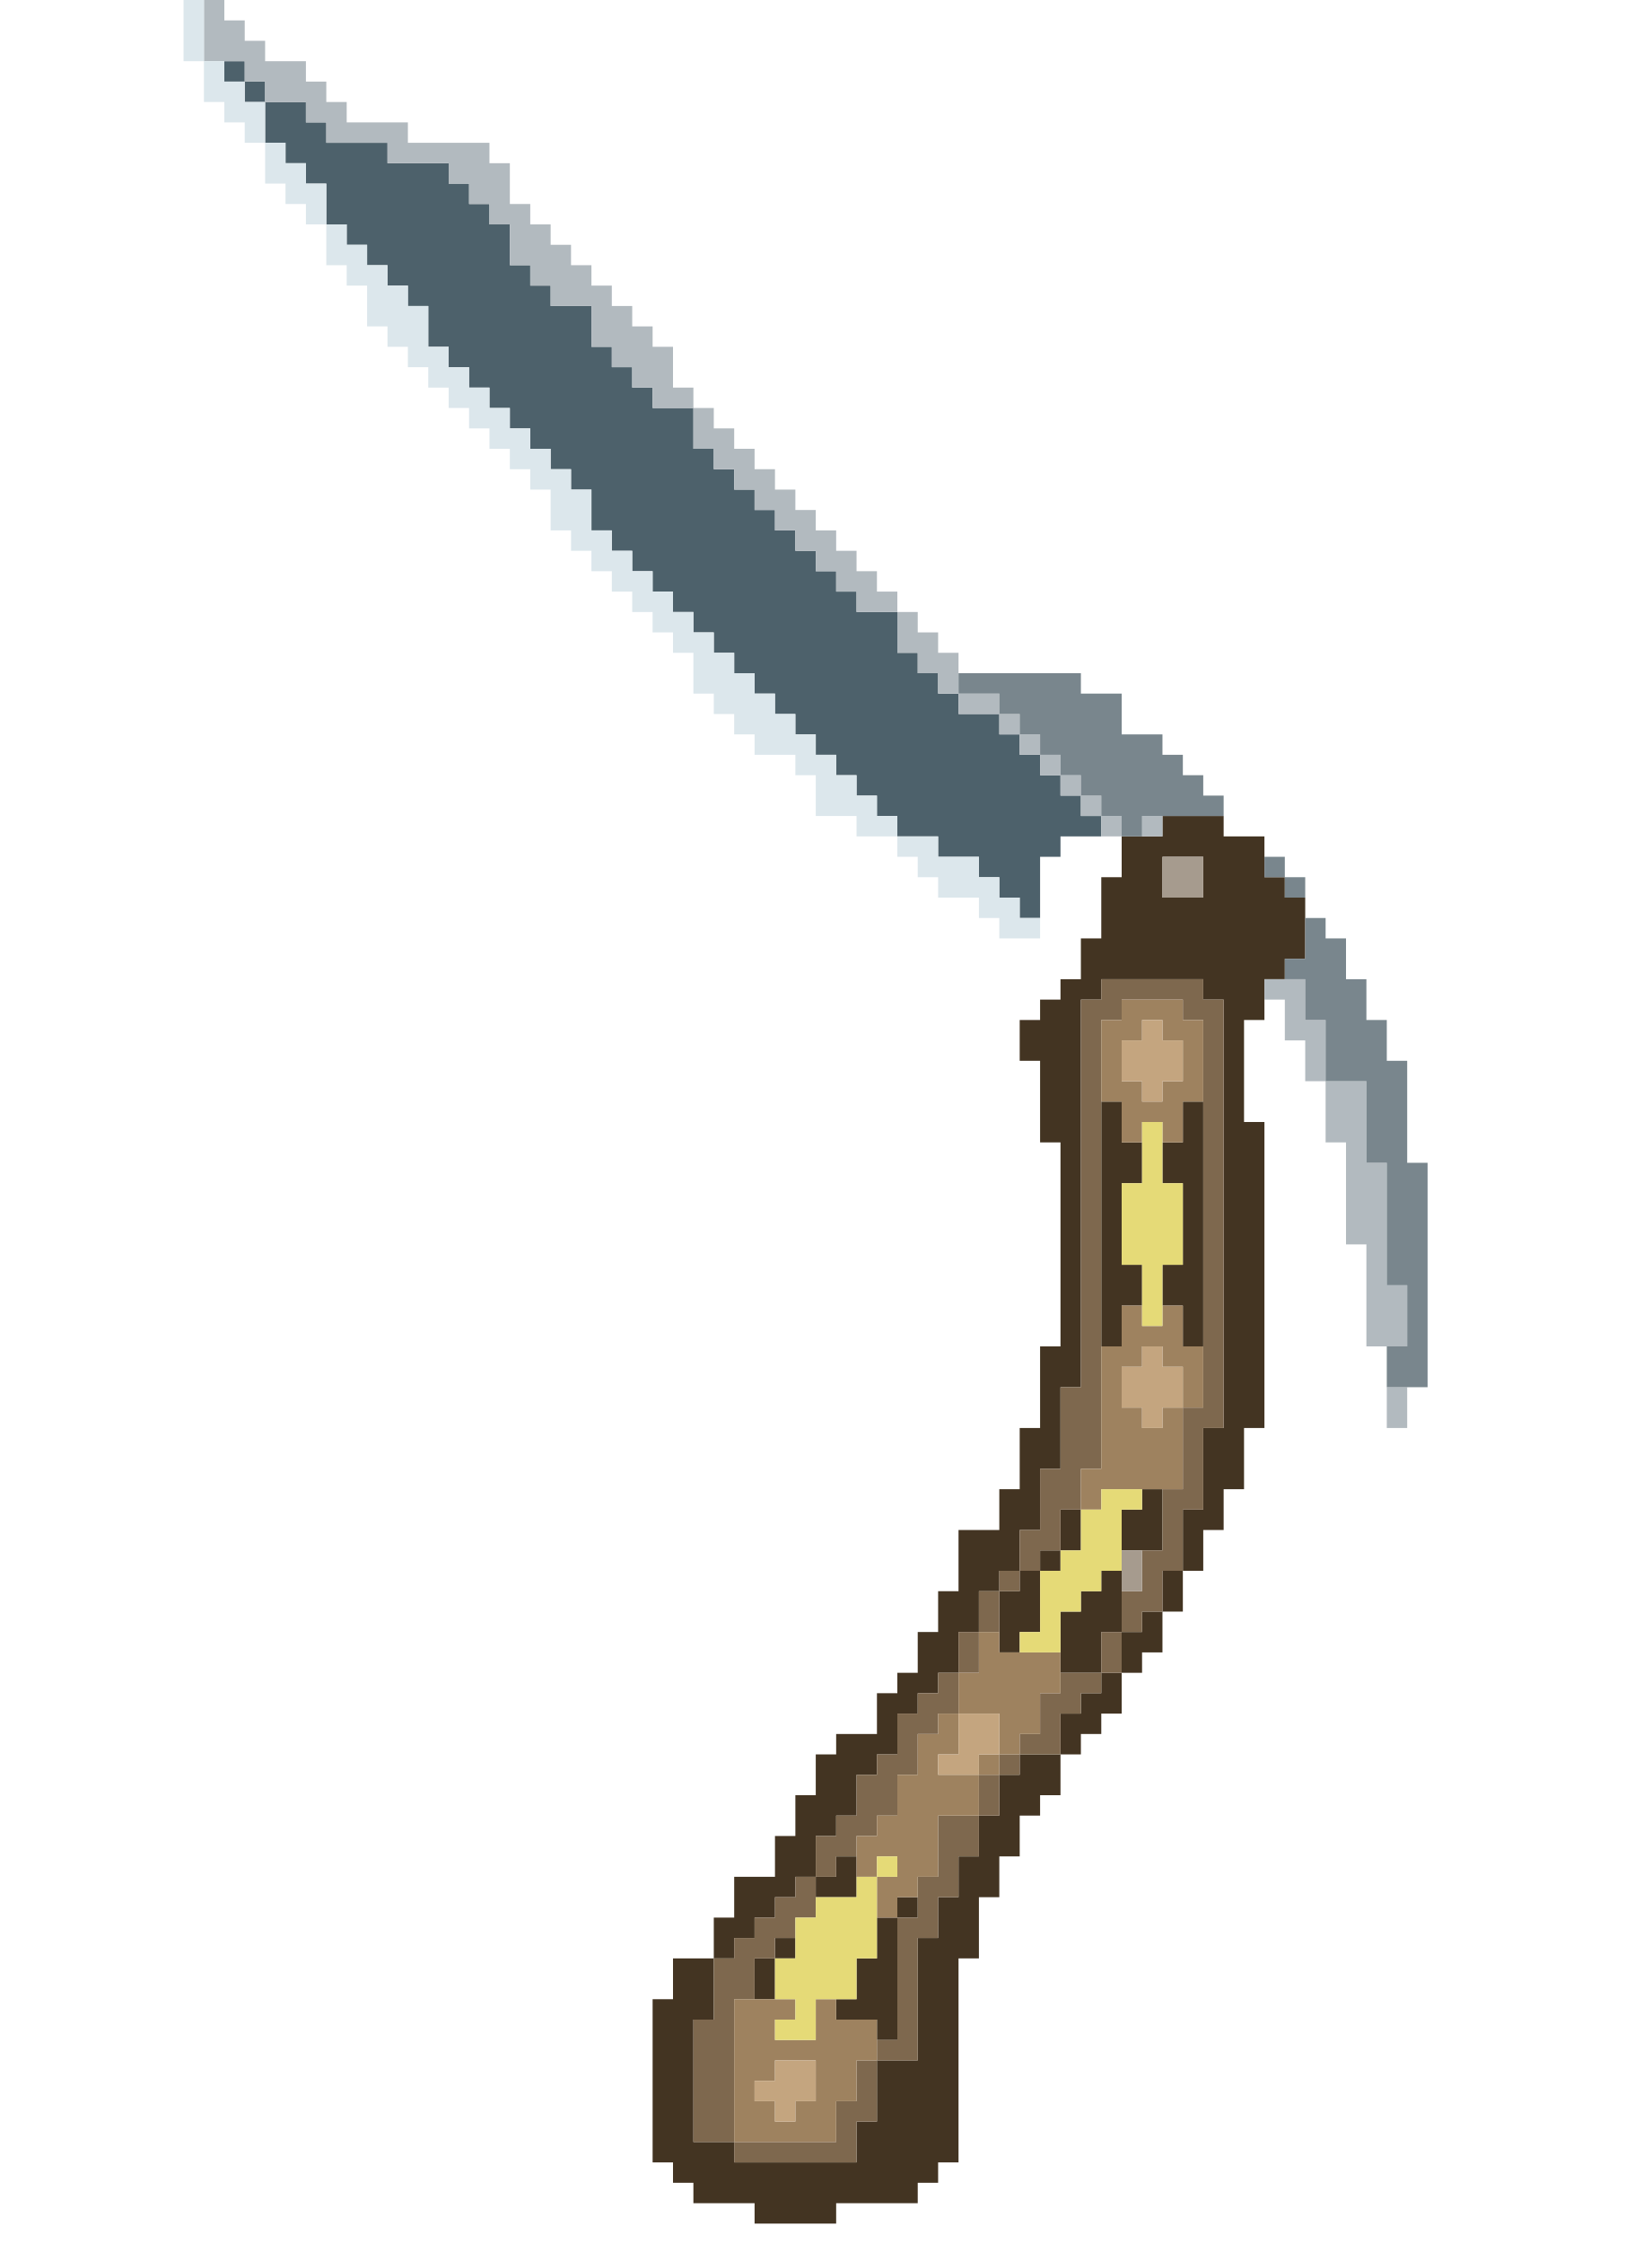
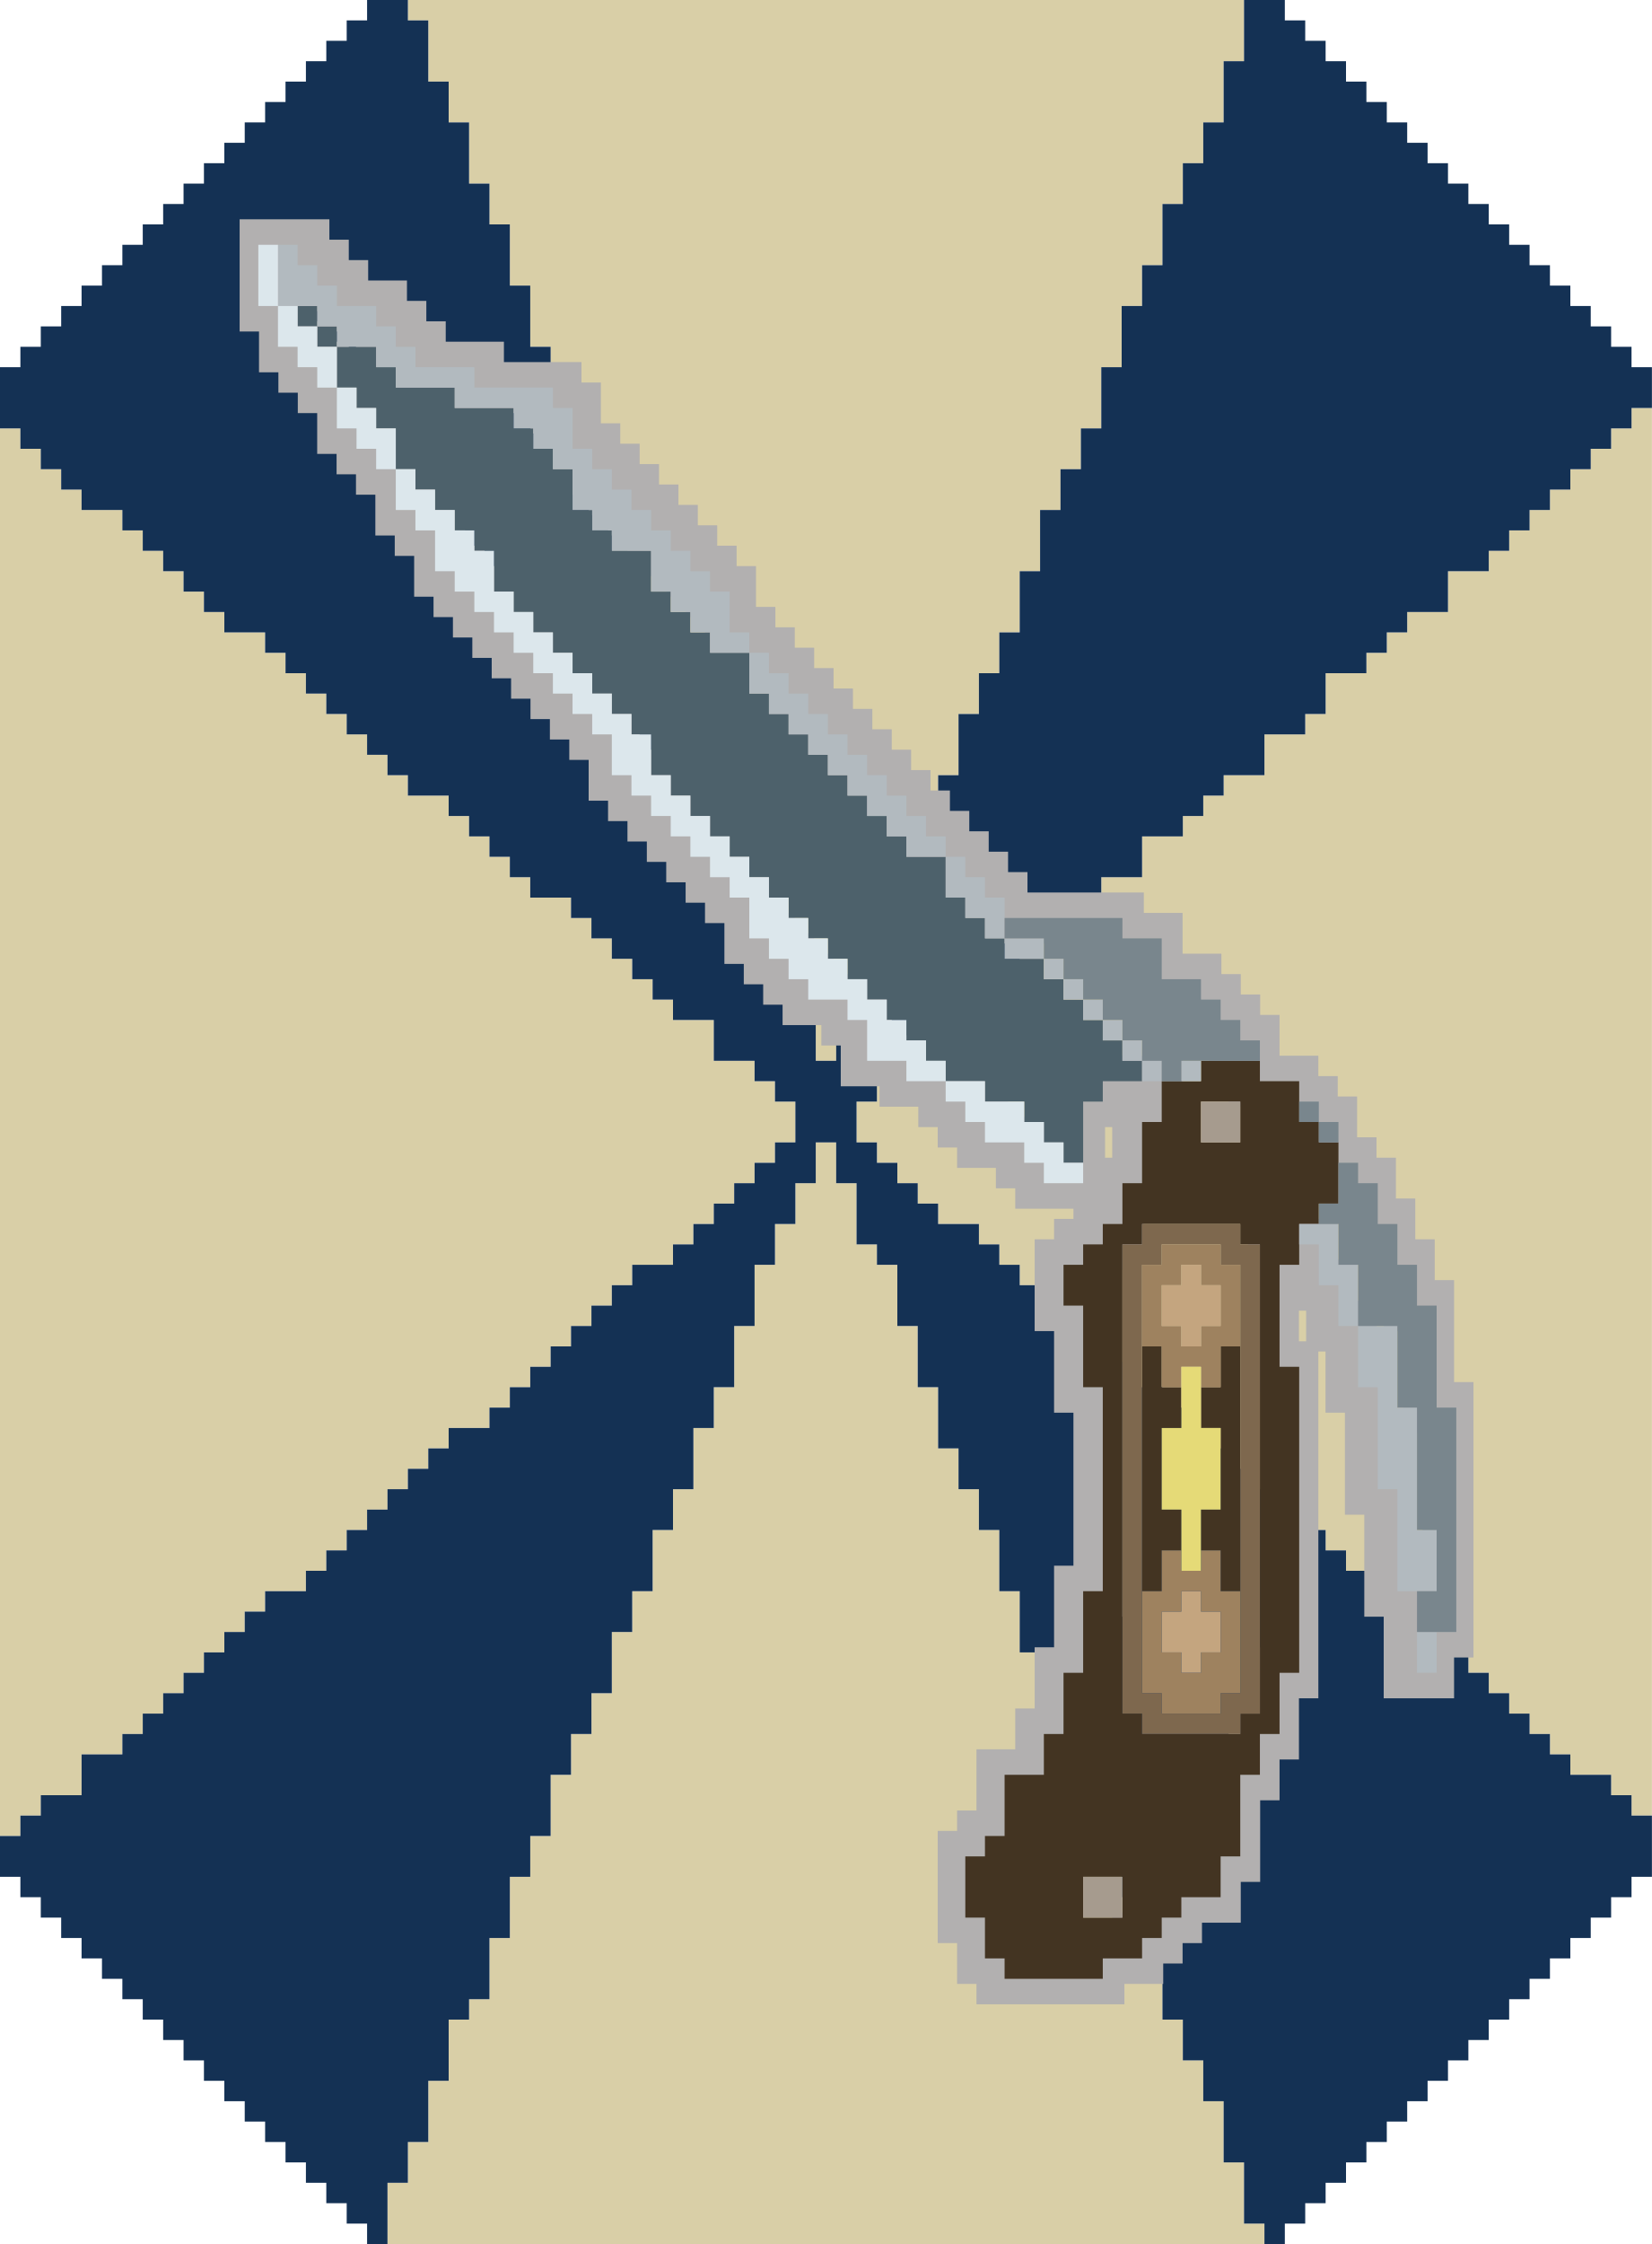
- <svg xmlns="http://www.w3.org/2000/svg" preserveAspectRatio="none" overflow="visible" style="display: block;" width="81" height="110" viewBox="0 0 81 110" fill="none">
+ <svg xmlns="http://www.w3.org/2000/svg" preserveAspectRatio="none" style="display: block;" width="81" height="110" viewBox="0 0 81 110" fill="none">
  <g id="USTURA">
-     <path id="color_433422_1" fill-rule="evenodd" clip-rule="evenodd" d="M57 40H60V41H62V43H63V44H64V47H63V48H62V50H61V55H62V70H61V73H60V75H59V77H58V74H59V70H60V49H59V48H54V49H53V68H52V72H51V75H50V77H49V78H48V80H47V82H46V83H45V84H44V86H43V87H42V89H41V90H40V92H39V93H38V94H37V95H36V96H35V94H36V92H38V90H39V88H40V86H41V85H43V83H44V82H45V80H46V78H47V75H49V73H50V70H51V66H52V56H51V52H50V50H51V49H52V48H53V46H54V43H55V41H57V40ZM58 42H57V44H59V42H58ZM54 54H55V56H56V58H55V62H56V64H55V66H54V55V54ZM58 54H59V66H58V64H57V62H58V58H57V56H58V55V54ZM56 73H57V76H55V74H56V73ZM52 74H53V76H52V75V74ZM51 76H52V77H51V76ZM50 77H51V80H50V81H49V78H50V77ZM54 77H55V80H54V82H52V79H53V78H54V77ZM57 77H58V79H57V78V77ZM56 79H57V81H56V82H55V80H56V79ZM54 82H55V84H54V85H53V86H52V84H53V83H54V82ZM50 86H52V88H51V89H50V91H49V93H48V96H47V106H46V107H45V108H41V109H37V108H34V107H33V106H32V98H33V96H35V99H34V105H36V106H42V104H43V101H45V95H46V93H47V91H48V89H49V87H50V86ZM41 91H42V93H40V92H41V91ZM44 93H45V94H44V93ZM43 94H44V100H43V99H41V98H42V96H43V95V94ZM38 95H39V96H38V95ZM37 96H38V98H37V97V96Z" fill="#433422" />
-     <path id="color_4d616b_1" fill-rule="evenodd" clip-rule="evenodd" d="M11 3H12V4H11V3ZM12 4H13V5H12V4ZM13 5H15V6H16V7H19V8H22V9H23V10H24V11H25V13H26V14H27V15H29V17H30V18H31V19H32V20H34V22H35V23H36V24H37V25H38V26H39V27H40V28H41V29H42V30H44V32H45V33H46V34H47V35H49V36H50V37H51V38H52V39H53V40H54V41H52V42H51V45H50V44H49V43H48V42H46V41H44V40H43V39H42V38H41V37H40V36H39V35H38V34H37V33H36V32H35V31H34V30H33V29H32V28H31V27H30V26H29V24H28V23H27V22H26V21H25V20H24V19H23V18H22V17H21V15H20V14H19V13H18V12H17V11H16V9H15V8H14V7H13V6V5Z" fill="#4D616B" />
-     <path id="color_7e684e_1" fill-rule="evenodd" clip-rule="evenodd" d="M54 48H59V49H60V70H59V74H58V77H57V79H56V80H55V78H56V76H57V73H58V69H59V50H58V49H55V50H54V72H53V74H52V76H51V77H50V75H51V72H52V68H53V49H54V48ZM49 77H50V78H49V77ZM48 78H49V80H48V79V78ZM47 80H48V82H47V81V80ZM54 80H55V82H54V81V80ZM46 82H47V84H46V85H45V87H44V89H43V90H42V91H41V92H40V90H41V89H42V87H43V86H44V84H45V83H46V82ZM52 82H54V83H53V84H52V86H50V85H51V83H52V82ZM49 86H50V87H49V86ZM48 87H49V89H48V88V87ZM46 89H48V91H47V93H46V95H45V101H43V100H44V94H45V92H46V90V89ZM39 92H40V94H39V95H38V96H37V98H36V105H34V99H35V96H36V95H37V94H38V93H39V92ZM42 101H43V104H42V106H36V105H41V103H42V102V101Z" fill="#7E684E" />
-     <path id="color_9e825f_1" fill-rule="evenodd" clip-rule="evenodd" d="M55 49H58V50H59V54H58V56H57V55H56V56H55V54H54V50H55V49ZM57 50H56V51H55V53H56V54H57V53H58V51H57V50ZM55 64H56V65H57V64H58V66H59V69H58V67H57V66H56V67H55V69H56V70H57V69H58V73H54V74H53V72H54V66H55V65V64ZM48 80H49V81H52V83H51V85H50V86H49V84H47V82H48V81V80ZM46 84H47V86H46V87H48V86H49V87H48V89H46V92H45V93H44V94H43V92H42V90H43V89H44V87H45V85H46V84ZM44 91H43V92H44V91ZM36 98H39V99H38V100H40V98H41V99H43V101H42V103H41V105H36V99V98ZM39 101H38V102H37V103H38V104H39V103H40V101H39Z" fill="#9E825F" />
-     <path id="color_b2babf_1" fill-rule="evenodd" clip-rule="evenodd" d="M10 0H11V1H12V2H13V3H15V4H16V5H17V6H20V7H24V8H25V10H26V11H27V12H28V13H29V14H30V15H31V16H32V17H33V19H34V20H32V19H31V18H30V17H29V15H27V14H26V13H25V11H24V10H23V9H22V8H19V7H16V6H15V5H13V4H12V3H10V1V0ZM34 20H35V21H36V22H37V23H38V24H39V25H40V26H41V27H42V28H43V29H44V30H42V29H41V28H40V27H39V26H38V25H37V24H36V23H35V22H34V21V20ZM44 30H45V31H46V32H47V34H46V33H45V32H44V31V30ZM47 34H49V35H47V34ZM49 35H50V36H49V35ZM50 36H51V37H50V36ZM51 37H52V38H51V37ZM52 38H53V39H52V38ZM53 39H54V40H53V39ZM54 40H55V41H54V40ZM56 40H57V41H56V40ZM62 48H64V50H65V53H64V51H63V49H62V48ZM65 53H67V57H68V63H69V66H67V61H66V56H65V54V53ZM68 68H69V70H68V69V68Z" fill="#B2BABF" />
-     <path id="color_79868d_1" fill-rule="evenodd" clip-rule="evenodd" d="M47 33H53V34H55V36H57V37H58V38H59V39H60V40H56V41H55V40H54V39H53V38H52V37H51V36H50V35H49V34H47V33ZM62 42H63V43H62V42ZM63 43H64V44H63V43ZM64 45H65V46H66V48H67V50H68V52H69V57H70V68H68V66H69V63H68V57H67V53H65V50H64V48H63V47H64V46V45Z" fill="#79868D" />
-     <path id="color_dce7ec_1" fill-rule="evenodd" clip-rule="evenodd" d="M9 0H10V3H9V1V0ZM10 3H11V4H12V5H13V7H12V6H11V5H10V4V3ZM13 7H14V8H15V9H16V11H15V10H14V9H13V8V7ZM16 11H17V12H18V13H19V14H20V15H21V17H22V18H23V19H24V20H25V21H26V22H27V23H28V24H29V26H30V27H31V28H32V29H33V30H34V31H35V32H36V33H37V34H38V35H39V36H40V37H41V38H42V39H43V40H44V41H42V40H40V38H39V37H37V36H36V35H35V34H34V32H33V31H32V30H31V29H30V28H29V27H28V26H27V24H26V23H25V22H24V21H23V20H22V19H21V18H20V17H19V16H18V14H17V13H16V12V11ZM44 41H46V42H48V43H49V44H50V45H51V46H49V45H48V44H46V43H45V42H44V41Z" fill="#DCE7EC" />
-     <path id="color_e5da77_1" fill-rule="evenodd" clip-rule="evenodd" d="M56 55H57V58H58V62H57V65H56V62H55V58H56V56V55ZM54 73H56V74H55V77H54V78H53V79H52V81H50V80H51V77H52V76H53V74H54V73ZM43 91H44V92H43V91ZM42 92H43V96H42V98H40V100H38V99H39V98H38V96H39V94H40V93H42V92Z" fill="#E5DA77" />
-     <path id="color_c4a57f_1" fill-rule="evenodd" clip-rule="evenodd" d="M56 50H57V51H58V53H57V54H56V53H55V51H56V50Z" fill="#C4A57F" />
-     <path id="color_c4a57f_2" fill-rule="evenodd" clip-rule="evenodd" d="M56 66H57V67H58V69H57V70H56V69H55V67H56V66Z" fill="#C4A57F" />
-     <path id="color_c4a57f_3" fill-rule="evenodd" clip-rule="evenodd" d="M47 84H49V86H48V87H46V86H47V85V84Z" fill="#C4A57F" />
-     <path id="color_c4a57f_4" fill-rule="evenodd" clip-rule="evenodd" d="M38 101H40V103H39V104H38V103H37V102H38V101Z" fill="#C4A57F" />
-     <path id="color_a69b8e_1" fill-rule="evenodd" clip-rule="evenodd" d="M57 42H59V44H57V43V42Z" fill="#A69B8E" />
-     <path id="color_a69b8e_2" fill-rule="evenodd" clip-rule="evenodd" d="M55 76H56V78H55V77V76Z" fill="#A69B8E" />
+     <g id="Group 310">
+       <path id="color_c5e0eb_1" fill-rule="evenodd" clip-rule="evenodd" d="M20 0H61V3H60V6H59V8H58V10H57V13H56V15H55V18H54V21H53V23H52V25H51V28H50V31H49V33H48V35H47V38H46V40H45V43H44V45H43V47H42V50H41V52H40V50H39V47H38V45H37V42H36V39H35V37H34V35H33V32H32V30H31V27H30V24H29V21H28V20H27V17H26V14H25V11H24V9H23V6H22V4H21V1H20V0ZM80 20H81V89H80V88H79V87H77V86H76V85H75V84H74V83H73V82H72V81H70V79H68V78H67V77H66V76H65V75H64V74H62V73H61V72H60V71H59V70H58V69H57V68H55V67H54V66H53V65H52V64H51V63H50V62H49V61H48V60H46V59H45V58H44V57H43V56H42V54H43V53H44V52H45V51H47V49H49V48H50V47H51V46H52V45H53V44H54V43H56V41H58V40H59V39H60V38H62V36H64V35H65V33H67V32H68V31H69V30H71V28H73V27H74V26H75V25H76V24H77V23H78V22H79V21H80V20ZM0 21H1V22H2V23H3V24H4V25H6V26H7V27H8V28H9V29H10V30H11V31H13V32H14V33H15V34H16V35H17V36H18V37H19V38H20V39H22V40H23V41H24V42H25V43H26V44H28V45H29V46H30V47H31V48H32V49H33V50H35V52H37V53H38V54H39V56H38V57H37V58H36V59H35V60H34V61H33V62H31V63H30V64H29V65H28V66H27V67H26V68H25V69H24V70H22V71H21V72H20V73H19V74H18V75H17V76H16V77H15V78H13V79H12V80H11V81H10V82H9V83H8V84H7V85H6V86H4V88H2V89H1V90H0V22V21ZM40 56H41V58H42V61H43V62H44V65H45V68H46V71H47V73H48V75H49V78H50V81H51V83H52V86H53V89H54V90H55V93H56V96H57V99H58V101H59V103H60V106H61V109H62V110H19V107H20V105H21V102H22V99H23V98H24V95H25V92H26V90H27V87H28V85H29V83H30V80H31V78H32V75H33V73H34V70H35V68H36V65H37V62H38V60H39V58H40V57V56Z" fill="#D9CFA7" />
+       <path id="color_ffffff_1" fill-rule="evenodd" clip-rule="evenodd" d="M18 0H20V1H21V4H22V6H23V9H24V11H25V14H26V17H27V20H28V21H29V24H30V27H31V30H32V32H33V35H34V37H35V39H36V42H37V45H38V47H39V50H40V52H41V50H42V47H43V45H44V43H45V40H46V38H47V35H48V33H49V31H50V28H51V25H52V23H53V21H54V18H55V15H56V13H57V10H58V8H59V6H60V3H61V0H63V1H64V2H65V3H66V4H67V5H68V6H69V7H70V8H71V9H72V10H73V11H74V12H75V13H76V14H77V15H78V16H79V17H80V18H81V20H80V21H79V22H78V23H77V24H76V25H75V26H74V27H73V28H71V30H69V31H68V32H67V33H65V35H64V36H62V38H60V39H59V40H58V41H56V43H54V44H53V45H52V46H51V47H50V48H49V49H47V51H45V52H44V53H43V54H42V56H43V57H44V58H45V59H46V60H48V61H49V62H50V63H51V64H52V65H53V66H54V67H55V68H57V69H58V70H59V71H60V72H61V73H62V74H64V75H65V76H66V77H67V78H68V79H70V81H72V82H73V83H74V84H75V85H76V86H77V87H79V88H80V89H81V92H80V93H79V94H78V95H77V96H76V97H75V98H74V99H73V100H72V101H71V102H70V103H69V104H68V105H67V106H66V107H65V108H64V109H63V110H62V109H61V106H60V103H59V101H58V99H57V96H56V93H55V90H54V89H53V86H52V83H51V81H50V78H49V75H48V73H47V71H46V68H45V65H44V62H43V61H42V58H41V56H40V58H39V60H38V62H37V65H36V68H35V70H34V73H33V75H32V78H31V80H30V83H29V85H28V87H27V90H26V92H25V95H24V98H23V99H22V102H21V105H20V107H19V110H18V109H17V108H16V107H15V106H14V105H13V104H12V103H11V102H10V101H9V100H8V99H7V98H6V97H5V96H4V95H3V94H2V93H1V92H0V90H1V89H2V88H4V86H6V85H7V84H8V83H9V82H10V81H11V80H12V79H13V78H15V77H16V76H17V75H18V74H19V73H20V72H21V71H22V70H24V69H25V68H26V67H27V66H28V65H29V64H30V63H31V62H33V61H34V60H35V59H36V58H37V57H38V56H39V54H38V53H37V52H35V50H33V49H32V48H31V47H30V46H29V45H28V44H26V43H25V42H24V41H23V40H22V39H20V38H19V37H18V36H17V35H16V34H15V33H14V32H13V31H11V30H10V29H9V28H8V27H7V26H6V25H4V24H3V23H2V22H1V21H0V18H1V17H2V16H3V15H4V14H5V13H6V12H7V11H8V10H9V9H10V8H11V7H12V6H13V5H14V4H15V3H16V2H17V1H18V0Z" fill="#143154" />
+     </g>
+     <path id="Union" d="M14.901 13H13.651V14.25H14.901V13ZM15.852 13H17.102V11.75H15.852V13ZM15.852 14H14.602V15.25H15.852V14ZM16.803 14H18.053V12.75H16.803V14ZM16.803 15H15.553V16.25H16.803V15ZM18.705 15H19.955V13.75H18.705V15ZM18.705 16H17.455V17.25H18.705V16ZM19.655 16H20.905V14.75H19.655V16ZM19.655 17H18.405V18.25H19.655V17ZM20.606 17H21.856V15.75H20.606V17ZM20.606 18H19.356V19.25H20.606V18ZM23.459 18H24.709V16.75H23.459V18ZM23.459 19H22.209V20.25H23.459V19ZM27.262 19H28.512V17.75H27.262V19ZM27.262 20H26.012V21.25H27.262V20ZM28.213 20H29.463V18.75H28.213V20ZM28.213 22H26.963V23.25H28.213V22ZM29.164 22H30.414V20.75H29.164V22ZM29.164 23H27.914V24.25H29.164V23ZM30.114 23H31.364V21.75H30.114V23ZM30.114 24H28.864V25.25H30.114V24ZM31.065 24H32.315V22.75H31.065V24ZM31.065 25H29.815V26.25H31.065V25ZM32.017 25H33.267V23.75H32.017V25ZM32.017 26H30.767V27.25H32.017V26ZM32.967 26H34.217V24.75H32.967V26ZM32.967 27H31.717V28.25H32.967V27ZM33.918 27H35.168V25.75H33.918V27ZM33.918 28H32.668V29.25H33.918V28ZM34.869 28H36.119V26.75H34.869V28ZM34.869 29H33.619V30.25H34.869V29ZM35.819 29H37.069V27.75H35.819V29ZM35.819 31H34.569V32.25H35.819V31ZM36.77 31H38.02V29.75H36.77V31ZM36.77 32H35.52V33.25H36.77V32ZM37.721 32H38.971V30.75H37.721V32ZM37.721 33H36.471V34.25H37.721V33ZM38.672 33H39.922V31.75H38.672V33ZM38.672 34H37.422V35.25H38.672V34ZM39.623 34H40.873V32.75H39.623V34ZM39.623 35H38.373V36.25H39.623V35ZM40.573 35H41.823V33.75H40.573V35ZM40.573 36H39.323V37.25H40.573V36ZM41.524 36H42.774V34.75H41.524V36ZM41.524 37H40.274V38.25H41.524V37ZM42.476 37H43.726V35.75H42.476V37ZM42.476 38H41.226V39.25H42.476V38ZM43.426 38H44.676V36.75H43.426V38ZM43.426 39H42.176V40.25H43.426V39ZM44.377 39H45.627V37.75H44.377V39ZM44.377 40H43.127V41.25H44.377V40ZM45.328 40H46.578V38.75H45.328V40ZM45.328 41H44.078V42.25H45.328V41ZM46.278 41H47.528V39.75H46.278V41ZM46.278 42H45.028V43.25H46.278V42ZM47.23 42H48.48V40.75H47.23V42ZM47.23 43H45.98V44.25H47.23V43ZM48.18 43H49.43V41.75H48.18V43ZM48.18 44H46.93V45.25H48.18V44ZM49.131 44H50.381V42.75H49.131V44ZM49.131 45H47.881V46.25H49.131V45ZM54.836 45H56.086V43.75H54.836V45ZM54.836 46H53.586V47.25H54.836V46ZM56.737 46H57.987V44.75H56.737V46ZM56.737 48H55.487V49.25H56.737V48ZM58.64 48H59.89V46.75H58.64V48ZM58.64 49H57.39V50.25H58.64V49ZM59.59 49H60.84V47.75H59.59V49ZM59.59 50H58.34V51.25H59.59V50ZM60.541 50H61.791V48.75H60.541V50ZM60.541 51H59.291V52.25H60.541V51ZM61.491 51H62.741V49.75H61.491V51ZM61.491 53H60.241V54.25H61.491V53ZM63.394 53H64.644V51.75H63.394V53ZM63.394 54H62.144V55.25H63.394V54ZM64.344 54H65.594V52.75H64.344V54ZM64.344 55H63.094V56.25H64.344V55ZM65.295 55H66.545V53.75H65.295V55ZM65.295 57H64.045V58.25H65.295V57ZM66.246 57H67.496V55.75H66.246V57ZM66.246 58H64.996V59.25H66.246V58ZM67.196 58H68.446V56.75H67.196V58ZM67.196 60H65.946V61.25H67.196V60ZM68.147 60H69.397V58.75H68.147V60ZM68.147 62H66.897V63.25H68.147V62ZM69.099 62H70.349V60.75H69.099V62ZM69.099 64H67.849V65.25H69.099V64ZM70.049 64H71.299V62.75H70.049V64ZM70.049 69H68.799V70.25H70.049V69ZM71 69H72.25V67.75H71V69ZM71 80V81.25H72.25V80H71ZM70.049 80V78.75H68.799V80H70.049ZM70.049 82V83.25H71.299V82H70.049ZM69.099 82H67.849V83.25H69.099V82ZM69.099 78H70.349V76.75H69.099V78ZM68.147 78H66.897V79.25H68.147V78ZM68.147 73H69.397V71.75H68.147V73ZM67.196 73H65.946V74.25H67.196V73ZM67.196 68H68.446V66.75H67.196V68ZM66.246 68H64.996V69.25H66.246V68ZM66.246 65H67.496V63.75H66.246V65ZM65.295 65H64.045V66.25H65.295V65ZM65.295 63H66.545V61.75H65.295V63ZM64.344 63H63.094V64.25H64.344V63ZM64.344 61H65.594V59.75H64.344V61ZM63.394 61V59.75H62.144V61H63.394ZM63.394 62V63.25H64.644V62H63.394ZM62.442 62V60.75H61.192V62H62.442ZM62.442 67H61.192V68.25H62.442V67ZM63.394 67H64.644V65.75H63.394V67ZM63.394 82V83.25H64.644V82H63.394ZM62.442 82V80.75H61.192V82H62.442ZM62.442 85V86.25H63.692V85H62.442ZM61.491 85V83.75H60.241V85H61.491ZM61.491 87V88.25H62.741V87H61.491ZM60.541 87V85.75H59.291V87H60.541ZM60.541 91V92.25H61.791V91H60.541ZM59.59 91V89.75H58.34V91H59.59ZM59.59 93V94.25H60.84V93H59.59ZM57.688 93V91.75H56.438V93H57.688ZM57.688 94V95.25H58.938V94H57.688ZM56.737 94V92.75H55.487V94H56.737ZM56.737 95V96.25H57.987V95H56.737ZM55.787 95V93.75H54.537V95H55.787ZM55.787 96V97.25H57.037V96H55.787ZM53.885 96V94.75H52.635V96H53.885ZM53.885 97V98.25H55.135V97H53.885ZM49.131 97H47.881V98.25H49.131V97ZM49.131 96H50.381V94.75H49.131V96ZM48.18 96H46.93V97.25H48.18V96ZM48.18 94H49.43V92.75H48.18V94ZM47.23 94H45.98V95.25H47.23V94ZM47.23 91V89.75H45.98V91H47.23ZM48.18 91V92.25H49.43V91H48.18ZM48.18 90V88.75H46.93V90H48.18ZM49.131 90V91.25H50.381V90H49.131ZM49.131 87V85.75H47.881V87H49.131ZM51.032 87V88.25H52.282V87H51.032ZM51.032 85V83.75H49.782V85H51.032ZM51.983 85V86.25H53.233V85H51.983ZM51.983 82V80.75H50.733V82H51.983ZM52.935 82V83.25H54.185V82H52.935ZM52.935 78V76.75H51.685V78H52.935ZM53.885 78V79.25H55.135V78H53.885ZM53.885 68H55.135V66.75H53.885V68ZM52.935 68H51.685V69.25H52.935V68ZM52.935 64H54.185V62.75H52.935V64ZM51.983 64H50.733V65.25H51.983V64ZM51.983 62V60.75H50.733V62H51.983ZM52.935 62V63.25H54.185V62H52.935ZM52.935 61V59.75H51.685V61H52.935ZM53.885 61V62.25H55.135V61H53.885ZM53.885 60V58.75H52.635V60H53.885ZM54.836 60V61.25H56.086V60H54.836ZM54.836 58V56.75H53.586V58H54.836ZM55.787 58V59.25H57.037V58H55.787ZM55.787 55V53.75H54.537V55H55.787ZM56.737 55V56.25H57.987V55H56.737ZM56.737 53H57.987V51.75H56.737V53ZM53.885 53V51.75H52.635V53H53.885ZM53.885 54V55.25H55.135V54H53.885ZM52.935 54V52.75H51.685V54H52.935ZM52.935 58V59.25H54.185V58H52.935ZM51.032 58H49.782V59.25H51.032V58ZM51.032 57H52.282V55.75H51.032V57ZM50.082 57H48.832V58.25H50.082V57ZM50.082 56H51.332V54.75H50.082V56ZM48.18 56H46.93V57.25H48.18V56ZM48.18 55H49.43V53.75H48.18V55ZM47.23 55H45.98V56.25H47.23V55ZM47.23 54H48.48V52.75H47.23V54ZM46.278 54H45.028V55.25H46.278V54ZM46.278 53H47.528V51.75H46.278V53ZM44.377 53H43.127V54.25H44.377V53ZM44.377 52H45.627V50.75H44.377V52ZM42.476 52H41.226V53.25H42.476V52ZM42.476 50H43.726V48.75H42.476V50ZM41.524 50H40.274V51.25H41.524V50ZM41.524 49H42.774V47.75H41.524V49ZM39.623 49H38.373V50.25H39.623V49ZM39.623 48H40.873V46.75H39.623V48ZM38.672 48H37.422V49.25H38.672V48ZM38.672 47H39.922V45.75H38.672V47ZM37.721 47H36.471V48.25H37.721V47ZM37.721 46H38.971V44.75H37.721V46ZM36.77 46H35.52V47.25H36.77V46ZM36.77 44H38.02V42.75H36.77V44ZM35.819 44H34.569V45.25H35.819V44ZM35.819 43H37.069V41.75H35.819V43ZM34.869 43H33.619V44.25H34.869V43ZM34.869 42H36.119V40.75H34.869V42ZM33.918 42H32.668V43.25H33.918V42ZM33.918 41H35.168V39.75H33.918V41ZM32.967 41H31.717V42.25H32.967V41ZM32.967 40H34.217V38.75H32.967V40ZM32.017 40H30.767V41.25H32.017V40ZM32.017 39H33.267V37.75H32.017V39ZM31.065 39H29.815V40.25H31.065V39ZM31.065 38H32.315V36.75H31.065V38ZM30.114 38H28.864V39.25H30.114V38ZM30.114 36H31.364V34.75H30.114V36ZM29.164 36H27.914V37.25H29.164V36ZM29.164 35H30.414V33.75H29.164V35ZM28.213 35H26.963V36.25H28.213V35ZM28.213 34H29.463V32.75H28.213V34ZM27.262 34H26.012V35.25H27.262V34ZM27.262 33H28.512V31.75H27.262V33ZM26.311 33H25.061V34.25H26.311V33ZM26.311 32H27.561V30.75H26.311V32ZM25.36 32H24.11V33.25H25.36V32ZM25.36 31H26.61V29.75H25.36V31ZM24.41 31H23.16V32.25H24.41V31ZM24.41 30H25.66V28.75H24.41V30ZM23.459 30H22.209V31.25H23.459V30ZM23.459 29H24.709V27.75H23.459V29ZM22.508 29H21.258V30.25H22.508V29ZM22.508 28H23.758V26.75H22.508V28ZM21.558 28H20.308V29.25H21.558V28ZM21.558 26H22.808V24.75H21.558V26ZM20.606 26H19.356V27.25H20.606V26ZM20.606 25H21.856V23.75H20.606V25ZM19.655 25H18.405V26.25H19.655V25ZM19.655 23H20.905V21.75H19.655V23ZM18.705 23H17.455V24.25H18.705V23ZM18.705 22H19.955V20.75H18.705V22ZM17.754 22H16.504V23.25H17.754V22ZM17.754 21H19.004V19.75H17.754V21ZM16.803 21H15.553V22.25H16.803V21ZM16.803 19H18.053V17.75H16.803V19ZM15.852 19H14.602V20.25H15.852V19ZM15.852 18H17.102V16.75H15.852V18ZM14.901 18H13.651V19.25H14.901V18ZM14.901 17H16.151V15.75H14.901V17ZM13.95 17H12.7V18.25H13.95V17ZM13.95 15H15.2V13.75H13.95V15ZM13 15H11.75V16.25H13V15ZM13 12V10.75H11.75V12H13ZM14.901 12H16.151V10.75H14.901V12ZM14.901 13V14.25H15.852V13V11.75H14.901V13ZM15.852 13H14.602V14H15.852H17.102V13H15.852ZM15.852 14V15.25H16.803V14V12.75H15.852V14ZM16.803 14H15.553V15H16.803H18.053V14H16.803ZM16.803 15V16.25H18.705V15V13.75H16.803V15ZM18.705 15H17.455V16H18.705H19.955V15H18.705ZM18.705 16V17.25H19.655V16V14.75H18.705V16ZM19.655 16H18.405V17H19.655H20.905V16H19.655ZM19.655 17V18.25H20.606V17V15.75H19.655V17ZM20.606 17H19.356V18H20.606H21.856V17H20.606ZM20.606 18V19.25H23.459V18V16.75H20.606V18ZM23.459 18H22.209V19H23.459H24.709V18H23.459ZM23.459 19V20.25H27.262V19V17.75H23.459V19ZM27.262 19H26.012V20H27.262H28.512V19H27.262ZM27.262 20V21.25H28.213V20V18.75H27.262V20ZM28.213 20H26.963V22H28.213H29.463V20H28.213ZM28.213 22V23.25H29.164V22V20.75H28.213V22ZM29.164 22H27.914V23H29.164H30.414V22H29.164ZM29.164 23V24.25H30.114V23V21.75H29.164V23ZM30.114 23H28.864V24H30.114H31.364V23H30.114ZM30.114 24V25.25H31.065V24V22.75H30.114V24ZM31.065 24H29.815V25H31.065H32.315V24H31.065ZM31.065 25V26.25H32.017V25V23.75H31.065V25ZM32.017 25H30.767V26H32.017H33.267V25H32.017ZM32.017 26V27.25H32.967V26V24.75H32.017V26ZM32.967 26H31.717V27H32.967H34.217V26H32.967ZM32.967 27V28.25H33.918V27V25.75H32.967V27ZM33.918 27H32.668V28H33.918H35.168V27H33.918ZM33.918 28V29.25H34.869V28V26.75H33.918V28ZM34.869 28H33.619V29H34.869H36.119V28H34.869ZM34.869 29V30.25H35.819V29V27.75H34.869V29ZM35.819 29H34.569V31H35.819H37.069V29H35.819ZM35.819 31V32.25H36.77V31V29.75H35.819V31ZM36.77 31H35.52V32H36.77H38.02V31H36.77ZM36.77 32V33.25H37.721V32V30.75H36.77V32ZM37.721 32H36.471V33H37.721H38.971V32H37.721ZM37.721 33V34.25H38.672V33V31.75H37.721V33ZM38.672 33H37.422V34H38.672H39.922V33H38.672ZM38.672 34V35.25H39.623V34V32.75H38.672V34ZM39.623 34H38.373V35H39.623H40.873V34H39.623ZM39.623 35V36.25H40.573V35V33.75H39.623V35ZM40.573 35H39.323V36H40.573H41.823V35H40.573ZM40.573 36V37.25H41.524V36V34.75H40.573V36ZM41.524 36H40.274V37H41.524H42.774V36H41.524ZM41.524 37V38.25H42.476V37V35.75H41.524V37ZM42.476 37H41.226V38H42.476H43.726V37H42.476ZM42.476 38V39.25H43.426V38V36.75H42.476V38ZM43.426 38H42.176V39H43.426H44.676V38H43.426ZM43.426 39V40.25H44.377V39V37.75H43.426V39ZM44.377 39H43.127V40H44.377H45.627V39H44.377ZM44.377 40V41.25H45.328V40V38.75H44.377V40ZM45.328 40H44.078V41H45.328H46.578V40H45.328ZM45.328 41V42.25H46.278V41V39.75H45.328V41ZM46.278 41H45.028V42H46.278H47.528V41H46.278ZM46.278 42V43.25H47.23V42V40.75H46.278V42ZM47.23 42H45.98V43H47.23H48.48V42H47.23ZM47.23 43V44.25H48.18V43V41.75H47.23V43ZM48.18 43H46.93V44H48.18H49.43V43H48.18ZM48.18 44V45.25H49.131V44V42.75H48.18V44ZM49.131 44H47.881V45H49.131H50.381V44H49.131ZM49.131 45V46.25H54.836V45V43.75H49.131V45ZM54.836 45H53.586V46H54.836H56.086V45H54.836ZM54.836 46V47.25H56.737V46V44.75H54.836V46ZM56.737 46H55.487V48H56.737H57.987V46H56.737ZM56.737 48V49.25H58.64V48V46.75H56.737V48ZM58.64 48H57.39V49H58.64H59.89V48H58.64ZM58.64 49V50.25H59.59V49V47.75H58.64V49ZM59.59 49H58.34V50H59.59H60.84V49H59.59ZM59.59 50V51.25H60.541V50V48.75H59.59V50ZM60.541 50H59.291V51H60.541H61.791V50H60.541ZM60.541 51V52.25H61.491V51V49.75H60.541V51ZM61.491 51H60.241V53H61.491H62.741V51H61.491ZM61.491 53V54.25H63.394V53V51.75H61.491V53ZM63.394 53H62.144V54H63.394H64.644V53H63.394ZM63.394 54V55.25H64.344V54V52.75H63.394V54ZM64.344 54H63.094V55H64.344H65.594V54H64.344ZM64.344 55V56.25H65.295V55V53.75H64.344V55ZM65.295 55H64.045V57H65.295H66.545V55H65.295ZM65.295 57V58.25H66.246V57V55.75H65.295V57ZM66.246 57H64.996V58H66.246H67.496V57H66.246ZM66.246 58V59.25H67.196V58V56.75H66.246V58ZM67.196 58H65.946V60H67.196H68.446V58H67.196ZM67.196 60V61.25H68.147V60V58.75H67.196V60ZM68.147 60H66.897V62H68.147H69.397V60H68.147ZM68.147 62V63.25H69.099V62V60.75H68.147V62ZM69.099 62H67.849V64H69.099H70.349V62H69.099ZM69.099 64V65.25H70.049V64V62.75H69.099V64ZM70.049 64H68.799V69H70.049H71.299V64H70.049ZM70.049 69V70.25H71V69V67.75H70.049V69ZM71 69H69.75V80H71H72.25V69H71ZM71 80V78.75H70.049V80V81.25H71V80ZM70.049 80H68.799V82H70.049H71.299V80H70.049ZM70.049 82V80.75H69.099V82V83.25H70.049V82ZM69.099 82H70.349V78H69.099H67.849V82H69.099ZM69.099 78V76.75H68.147V78V79.25H69.099V78ZM68.147 78H69.397V73H68.147H66.897V78H68.147ZM68.147 73V71.75H67.196V73V74.25H68.147V73ZM67.196 73H68.446V68H67.196H65.946V73H67.196ZM67.196 68V66.75H66.246V68V69.25H67.196V68ZM66.246 68H67.496V65H66.246H64.996V68H66.246ZM66.246 65V63.75H65.295V65V66.25H66.246V65ZM65.295 65H66.545V63H65.295H64.045V65H65.295ZM65.295 63V61.75H64.344V63V64.25H65.295V63ZM64.344 63H65.594V61H64.344H63.094V63H64.344ZM64.344 61V59.75H63.394V61V62.25H64.344V61ZM63.394 61H62.144V62H63.394H64.644V61H63.394ZM63.394 62V60.75H62.442V62V63.25H63.394V62ZM62.442 62H61.192V67H62.442H63.692V62H62.442ZM62.442 67V68.25H63.394V67V65.75H62.442V67ZM63.394 67H62.144V82H63.394H64.644V67H63.394ZM63.394 82V80.75H62.442V82V83.25H63.394V82ZM62.442 82H61.192V85H62.442H63.692V82H62.442ZM62.442 85V83.75H61.491V85V86.25H62.442V85ZM61.491 85H60.241V87H61.491H62.741V85H61.491ZM61.491 87V85.75H60.541V87V88.25H61.491V87ZM60.541 87H59.291V91H60.541H61.791V87H60.541ZM60.541 91V89.75H59.59V91V92.25H60.541V91ZM59.59 91H58.34V93H59.59H60.84V91H59.59ZM59.59 93V91.75H57.688V93V94.25H59.59V93ZM57.688 93H56.438V94H57.688H58.938V93H57.688ZM57.688 94V92.75H56.737V94V95.25H57.688V94ZM56.737 94H55.487V95H56.737H57.987V94H56.737ZM56.737 95V93.75H55.787V95V96.25H56.737V95ZM55.787 95H54.537V96H55.787H57.037V95H55.787ZM55.787 96V94.75H53.885V96V97.25H55.787V96ZM53.885 96H52.635V97H53.885H55.135V96H53.885ZM53.885 97V95.75H49.131V97V98.25H53.885V97ZM49.131 97H50.381V96H49.131H47.881V97H49.131ZM49.131 96V94.75H48.18V96V97.25H49.131V96ZM48.18 96H49.43V94H48.18H46.93V96H48.18ZM48.18 94V92.75H47.23V94V95.25H48.18V94ZM47.23 94H48.48V91H47.23H45.98V94H47.23ZM47.23 91V92.25H48.18V91V89.75H47.23V91ZM48.18 91H49.43V90H48.18H46.93V91H48.18ZM48.18 90V91.25H49.131V90V88.75H48.18V90ZM49.131 90H50.381V87H49.131H47.881V90H49.131ZM49.131 87V88.25H51.032V87V85.75H49.131V87ZM51.032 87H52.282V85H51.032H49.782V87H51.032ZM51.032 85V86.25H51.983V85V83.75H51.032V85ZM51.983 85H53.233V82H51.983H50.733V85H51.983ZM51.983 82V83.25H52.935V82V80.75H51.983V82ZM52.935 82H54.185V78H52.935H51.685V82H52.935ZM52.935 78V79.25H53.885V78V76.75H52.935V78ZM53.885 78H55.135V68H53.885H52.635V78H53.885ZM53.885 68V66.75H52.935V68V69.25H53.885V68ZM52.935 68H54.185V64H52.935H51.685V68H52.935ZM52.935 64V62.75H51.983V64V65.25H52.935V64ZM51.983 64H53.233V62H51.983H50.733V64H51.983ZM51.983 62V63.25H52.935V62V60.75H51.983V62ZM52.935 62H54.185V61H52.935H51.685V62H52.935ZM52.935 61V62.25H53.885V61V59.75H52.935V61ZM53.885 61H55.135V60H53.885H52.635V61H53.885ZM53.885 60V61.25H54.836V60V58.75H53.885V60ZM54.836 60H56.086V58H54.836H53.586V60H54.836ZM54.836 58V59.25H55.787V58V56.75H54.836V58ZM55.787 58H57.037V55H55.787H54.537V58H55.787ZM55.787 55V56.25H56.737V55V53.75H55.787V55ZM56.737 55H57.987V53H56.737H55.487V55H56.737ZM56.737 53V51.75H53.885V53V54.25H56.737V53ZM53.885 53H52.635V54H53.885H55.135V53H53.885ZM53.885 54V52.75H52.935V54V55.25H53.885V54ZM52.935 54H51.685V58H52.935H54.185V54H52.935ZM52.935 58V56.75H51.032V58V59.25H52.935V58ZM51.032 58H52.282V57H51.032H49.782V58H51.032ZM51.032 57V55.75H50.082V57V58.25H51.032V57ZM50.082 57H51.332V56H50.082H48.832V57H50.082ZM50.082 56V54.75H48.18V56V57.25H50.082V56ZM48.18 56H49.43V55H48.18H46.93V56H48.18ZM48.18 55V53.75H47.23V55V56.25H48.18V55ZM47.23 55H48.48V54H47.23H45.98V55H47.23ZM47.23 54V52.75H46.278V54V55.25H47.23V54ZM46.278 54H47.528V53H46.278H45.028V54H46.278ZM46.278 53V51.75H44.377V53V54.25H46.278V53ZM44.377 53H45.627V52H44.377H43.127V53H44.377ZM44.377 52V50.75H42.476V52V53.25H44.377V52ZM42.476 52H43.726V50H42.476H41.226V52H42.476ZM42.476 50V48.75H41.524V50V51.25H42.476V50ZM41.524 50H42.774V49H41.524H40.274V50H41.524ZM41.524 49V47.75H39.623V49V50.25H41.524V49ZM39.623 49H40.873V48H39.623H38.373V49H39.623ZM39.623 48V46.75H38.672V48V49.25H39.623V48ZM38.672 48H39.922V47H38.672H37.422V48H38.672ZM38.672 47V45.75H37.721V47V48.25H38.672V47ZM37.721 47H38.971V46H37.721H36.471V47H37.721ZM37.721 46V44.75H36.77V46V47.25H37.721V46ZM36.77 46H38.02V44H36.77H35.52V46H36.77ZM36.77 44V42.75H35.819V44V45.25H36.77V44ZM35.819 44H37.069V43H35.819H34.569V44H35.819ZM35.819 43V41.75H34.869V43V44.25H35.819V43ZM34.869 43H36.119V42H34.869H33.619V43H34.869ZM34.869 42V40.75H33.918V42V43.25H34.869V42ZM33.918 42H35.168V41H33.918H32.668V42H33.918ZM33.918 41V39.75H32.967V41V42.25H33.918V41ZM32.967 41H34.217V40H32.967H31.717V41H32.967ZM32.967 40V38.75H32.017V40V41.25H32.967V40ZM32.017 40H33.267V39H32.017H30.767V40H32.017ZM32.017 39V37.75H31.065V39V40.25H32.017V39ZM31.065 39H32.315V38H31.065H29.815V39H31.065ZM31.065 38V36.75H30.114V38V39.25H31.065V38ZM30.114 38H31.364V36H30.114H28.864V38H30.114ZM30.114 36V34.75H29.164V36V37.25H30.114V36ZM29.164 36H30.414V35H29.164H27.914V36H29.164ZM29.164 35V33.75H28.213V35V36.25H29.164V35ZM28.213 35H29.463V34H28.213H26.963V35H28.213ZM28.213 34V32.75H27.262V34V35.25H28.213V34ZM27.262 34H28.512V33H27.262H26.012V34H27.262ZM27.262 33V31.75H26.311V33V34.25H27.262V33ZM26.311 33H27.561V32H26.311H25.061V33H26.311ZM26.311 32V30.75H25.36V32V33.25H26.311V32ZM25.36 32H26.61V31H25.36H24.11V32H25.36ZM25.36 31V29.75H24.41V31V32.25H25.36V31ZM24.41 31H25.66V30H24.41H23.16V31H24.41ZM24.41 30V28.75H23.459V30V31.25H24.41V30ZM23.459 30H24.709V29H23.459H22.209V30H23.459ZM23.459 29V27.75H22.508V29V30.25H23.459V29ZM22.508 29H23.758V28H22.508H21.258V29H22.508ZM22.508 28V26.75H21.558V28V29.25H22.508V28ZM21.558 28H22.808V26H21.558H20.308V28H21.558ZM21.558 26V24.75H20.606V26V27.25H21.558V26ZM20.606 26H21.856V25H20.606H19.356V26H20.606ZM20.606 25V23.75H19.655V25V26.25H20.606V25ZM19.655 25H20.905V23H19.655H18.405V25H19.655ZM19.655 23V21.75H18.705V23V24.25H19.655V23ZM18.705 23H19.955V22H18.705H17.455V23H18.705ZM18.705 22V20.75H17.754V22V23.25H18.705V22ZM17.754 22H19.004V21H17.754H16.504V22H17.754ZM17.754 21V19.75H16.803V21V22.25H17.754V21ZM16.803 21H18.053V19H16.803H15.553V21H16.803ZM16.803 19V17.75H15.852V19V20.25H16.803V19ZM15.852 19H17.102V18H15.852H14.602V19H15.852ZM15.852 18V16.75H14.901V18V19.25H15.852V18ZM14.901 18H16.151V17H14.901H13.651V18H14.901ZM14.901 17V15.75H13.95V17V18.25H14.901V17ZM13.95 17H15.2V15H13.95H12.7V17H13.95ZM13.95 15V13.75H13V15V16.25H13.95V15ZM13 15H14.25V12H13H11.75V15H13ZM13 12V13.25H14.901V12V10.75H13V12ZM14.901 12H13.651V13H14.901H16.151V12H14.901Z" fill="#B2B0B0" />
+     <g id="Ustura 1">
+       <path id="color_433422_1" fill-rule="evenodd" clip-rule="evenodd" d="M58.889 52H61.778V53H63.704V55H64.667V56H65.63V59H64.667V60H63.704V62H62.741V67H63.704V82H62.741V85H61.778V87H60.815V91H59.852V93H57.926V94H56.963V95H56V96H54.074V97H49.259V96H48.296V94H47.333V91H48.296V90H49.259V87H51.185V85H52.148V82H53.111V78H54.074V68H53.111V64H52.148V62H53.111V61H54.074V60H55.037V58H56V55H56.963V53H58.889V52ZM59.852 54H58.889V56H60.815V54H59.852ZM56.963 60H56V61H55.037V84H56V85H60.815V84H61.778V61H60.815V60H57.926H56.963ZM56 66H56.963V68H57.926V70H56.963V74H57.926V76H56.963V78H56V67V66ZM59.852 66H60.815V78H59.852V76H58.889V74H59.852V70H58.889V68H59.852V67V66ZM54.074 92H53.111V94H55.037V92H54.074Z" fill="#433422" />
+       <path id="color_4d616b_1" fill-rule="evenodd" clip-rule="evenodd" d="M14.593 15H15.556V16H14.593V15ZM15.556 16H16.518V17H15.556V16ZM16.518 17H18.444V18H19.407V19H22.296V20H25.185V21H26.148V22H27.111V23H28.074V25H29.037V26H30V27H31.926V29H32.889V30H33.852V31H34.815V32H36.741V34H37.704V35H38.667V36H39.63V37H40.593V38H41.556V39H42.519V40H43.481V41H44.444V42H46.37V44H47.333V45H48.296V46H49.259V47H51.185V48H52.148V49H53.111V50H54.074V51H55.037V52H56V53H54.074V54H53.111V57H52.148V56H51.185V55H50.222V54H48.296V53H46.37V52H45.407V51H44.444V50H43.481V49H42.519V48H41.556V47H40.593V46H39.63V45H38.667V44H37.704V43H36.741V42H35.778V41H34.815V40H33.852V39H32.889V38H31.926V36H30.963V35H30V34H29.037V33H28.074V32H27.111V31H26.148V30H25.185V29H24.222V27H23.259V26H22.296V25H21.333V24H20.37V23H19.407V21H18.444V20H17.482V19H16.518V18V17Z" fill="#4D616B" />
+       <path id="color_b2babf_1" fill-rule="evenodd" clip-rule="evenodd" d="M13.63 12H14.593V13H15.556V14H16.518V15H18.444V16H19.407V17H20.37V18H23.259V19H27.111V20H28.074V22H29.037V23H30V24H30.963V25H31.926V26H32.889V27H33.852V28H34.815V29H35.778V31H36.741V32H34.815V31H33.852V30H32.889V29H31.926V27H30V26H29.037V25H28.074V23H27.111V22H26.148V21H25.185V20H22.296V19H19.407V18H18.444V17H16.518V16H15.556V15H13.63V13V12ZM36.741 32H37.704V33H38.667V34H39.63V35H40.593V36H41.556V37H42.519V38H43.481V39H44.444V40H45.407V41H46.37V42H44.444V41H43.481V40H42.519V39H41.556V38H40.593V37H39.63V36H38.667V35H37.704V34H36.741V33V32ZM46.37 42H47.333V43H48.296V44H49.259V46H48.296V45H47.333V44H46.37V43V42ZM49.259 46H51.185V47H49.259V46ZM51.185 47H52.148V48H51.185V47ZM52.148 48H53.111V49H52.148V48ZM53.111 49H54.074V50H53.111V49ZM54.074 50H55.037V51H54.074V50ZM55.037 51H56V52H55.037V51ZM56 52H56.963V53H56V52ZM57.926 52H58.889V53H57.926V52ZM63.704 60H65.63V62H66.593V65H65.63V63H64.667V61H63.704V60ZM66.593 65H68.519V69H69.481V75H70.444V78H68.519V73H67.556V68H66.593V66V65ZM69.481 80H70.444V82H69.481V81V80Z" fill="#B2BABF" />
+       <path id="color_79868d_1" fill-rule="evenodd" clip-rule="evenodd" d="M49.259 45H55.037V46H56.963V48H58.889V49H59.852V50H60.815V51H61.778V52H57.926V53H56.963V52H56V51H55.037V50H54.074V49H53.111V48H52.148V47H51.185V46H49.259V45ZM63.704 54H64.667V55H63.704V54ZM64.667 55H65.63V56H64.667V55ZM65.63 57H66.593V58H67.556V60H68.519V62H69.481V64H70.444V69H71.407V80H69.481V78H70.444V75H69.481V69H68.519V65H66.593V62H65.63V60H64.667V59H65.63V58V57Z" fill="#79868D" />
+       <path id="color_dce7ec_1" fill-rule="evenodd" clip-rule="evenodd" d="M12.667 12H13.63V15H12.667V13V12ZM13.63 15H14.593V16H15.556V17H16.518V19H15.556V18H14.593V17H13.63V16V15ZM16.518 19H17.482V20H18.444V21H19.407V23H18.444V22H17.482V21H16.518V20V19ZM19.407 23H20.37V24H21.333V25H22.296V26H23.259V27H24.222V29H25.185V30H26.148V31H27.111V32H28.074V33H29.037V34H30V35H30.963V36H31.926V38H32.889V39H33.852V40H34.815V41H35.778V42H36.741V43H37.704V44H38.667V45H39.63V46H40.593V47H41.556V48H42.519V49H43.481V50H44.444V51H45.407V52H46.37V53H44.444V52H42.519V50H41.556V49H39.63V48H38.667V47H37.704V46H36.741V44H35.778V43H34.815V42H33.852V41H32.889V40H31.926V39H30.963V38H30V36H29.037V35H28.074V34H27.111V33H26.148V32H25.185V31H24.222V30H23.259V29H22.296V28H21.333V26H20.37V25H19.407V24V23ZM46.37 53H48.296V54H50.222V55H51.185V56H52.148V57H53.111V58H51.185V57H50.222V56H48.296V55H47.333V54H46.37V53Z" fill="#DCE7EC" />
+       <path id="color_7e684e_1" fill-rule="evenodd" clip-rule="evenodd" d="M56 60H60.815V61H61.778V84H60.815V85H56V84H55.037V61H56V60ZM57.926 61H56.963V62H56V83H56.963V84H59.852V83H60.815V62H59.852V61H58.889H57.926Z" fill="#7E684E" />
+       <path id="color_9e825f_1" fill-rule="evenodd" clip-rule="evenodd" d="M56.963 61H59.852V62H60.815V66H59.852V68H58.889V67H57.926V68H56.963V66H56V62H56.963V61ZM58.889 62H57.926V63H56.963V65H57.926V66H58.889V65H59.852V63H58.889V62ZM56.963 76H57.926V77H58.889V76H59.852V78H60.815V83H59.852V84H56.963V83H56V78H56.963V77V76ZM58.889 78H57.926V79H56.963V81H57.926V82H58.889V81H59.852V79H58.889V78Z" fill="#9E825F" />
+       <path id="color_e5da77_1" fill-rule="evenodd" clip-rule="evenodd" d="M57.926 67H58.889V70H59.852V74H58.889V77H57.926V74H56.963V70H57.926V68V67Z" fill="#E5DA77" />
+       <path id="color_c4a57f_1" fill-rule="evenodd" clip-rule="evenodd" d="M57.926 62H58.889V63H59.852V65H58.889V66H57.926V65H56.963V63H57.926V62Z" fill="#C4A57F" />
+       <path id="color_c4a57f_2" fill-rule="evenodd" clip-rule="evenodd" d="M57.926 78H58.889V79H59.852V81H58.889V82H57.926V81H56.963V79H57.926V78Z" fill="#C4A57F" />
+       <path id="color_a69b8e_1" fill-rule="evenodd" clip-rule="evenodd" d="M58.889 54H60.815V56H58.889V55V54Z" fill="#A69B8E" />
+       <path id="color_a69b8e_2" fill-rule="evenodd" clip-rule="evenodd" d="M53.111 92H55.037V94H53.111V93V92Z" fill="#A69B8E" />
+     </g>
  </g>
</svg>
